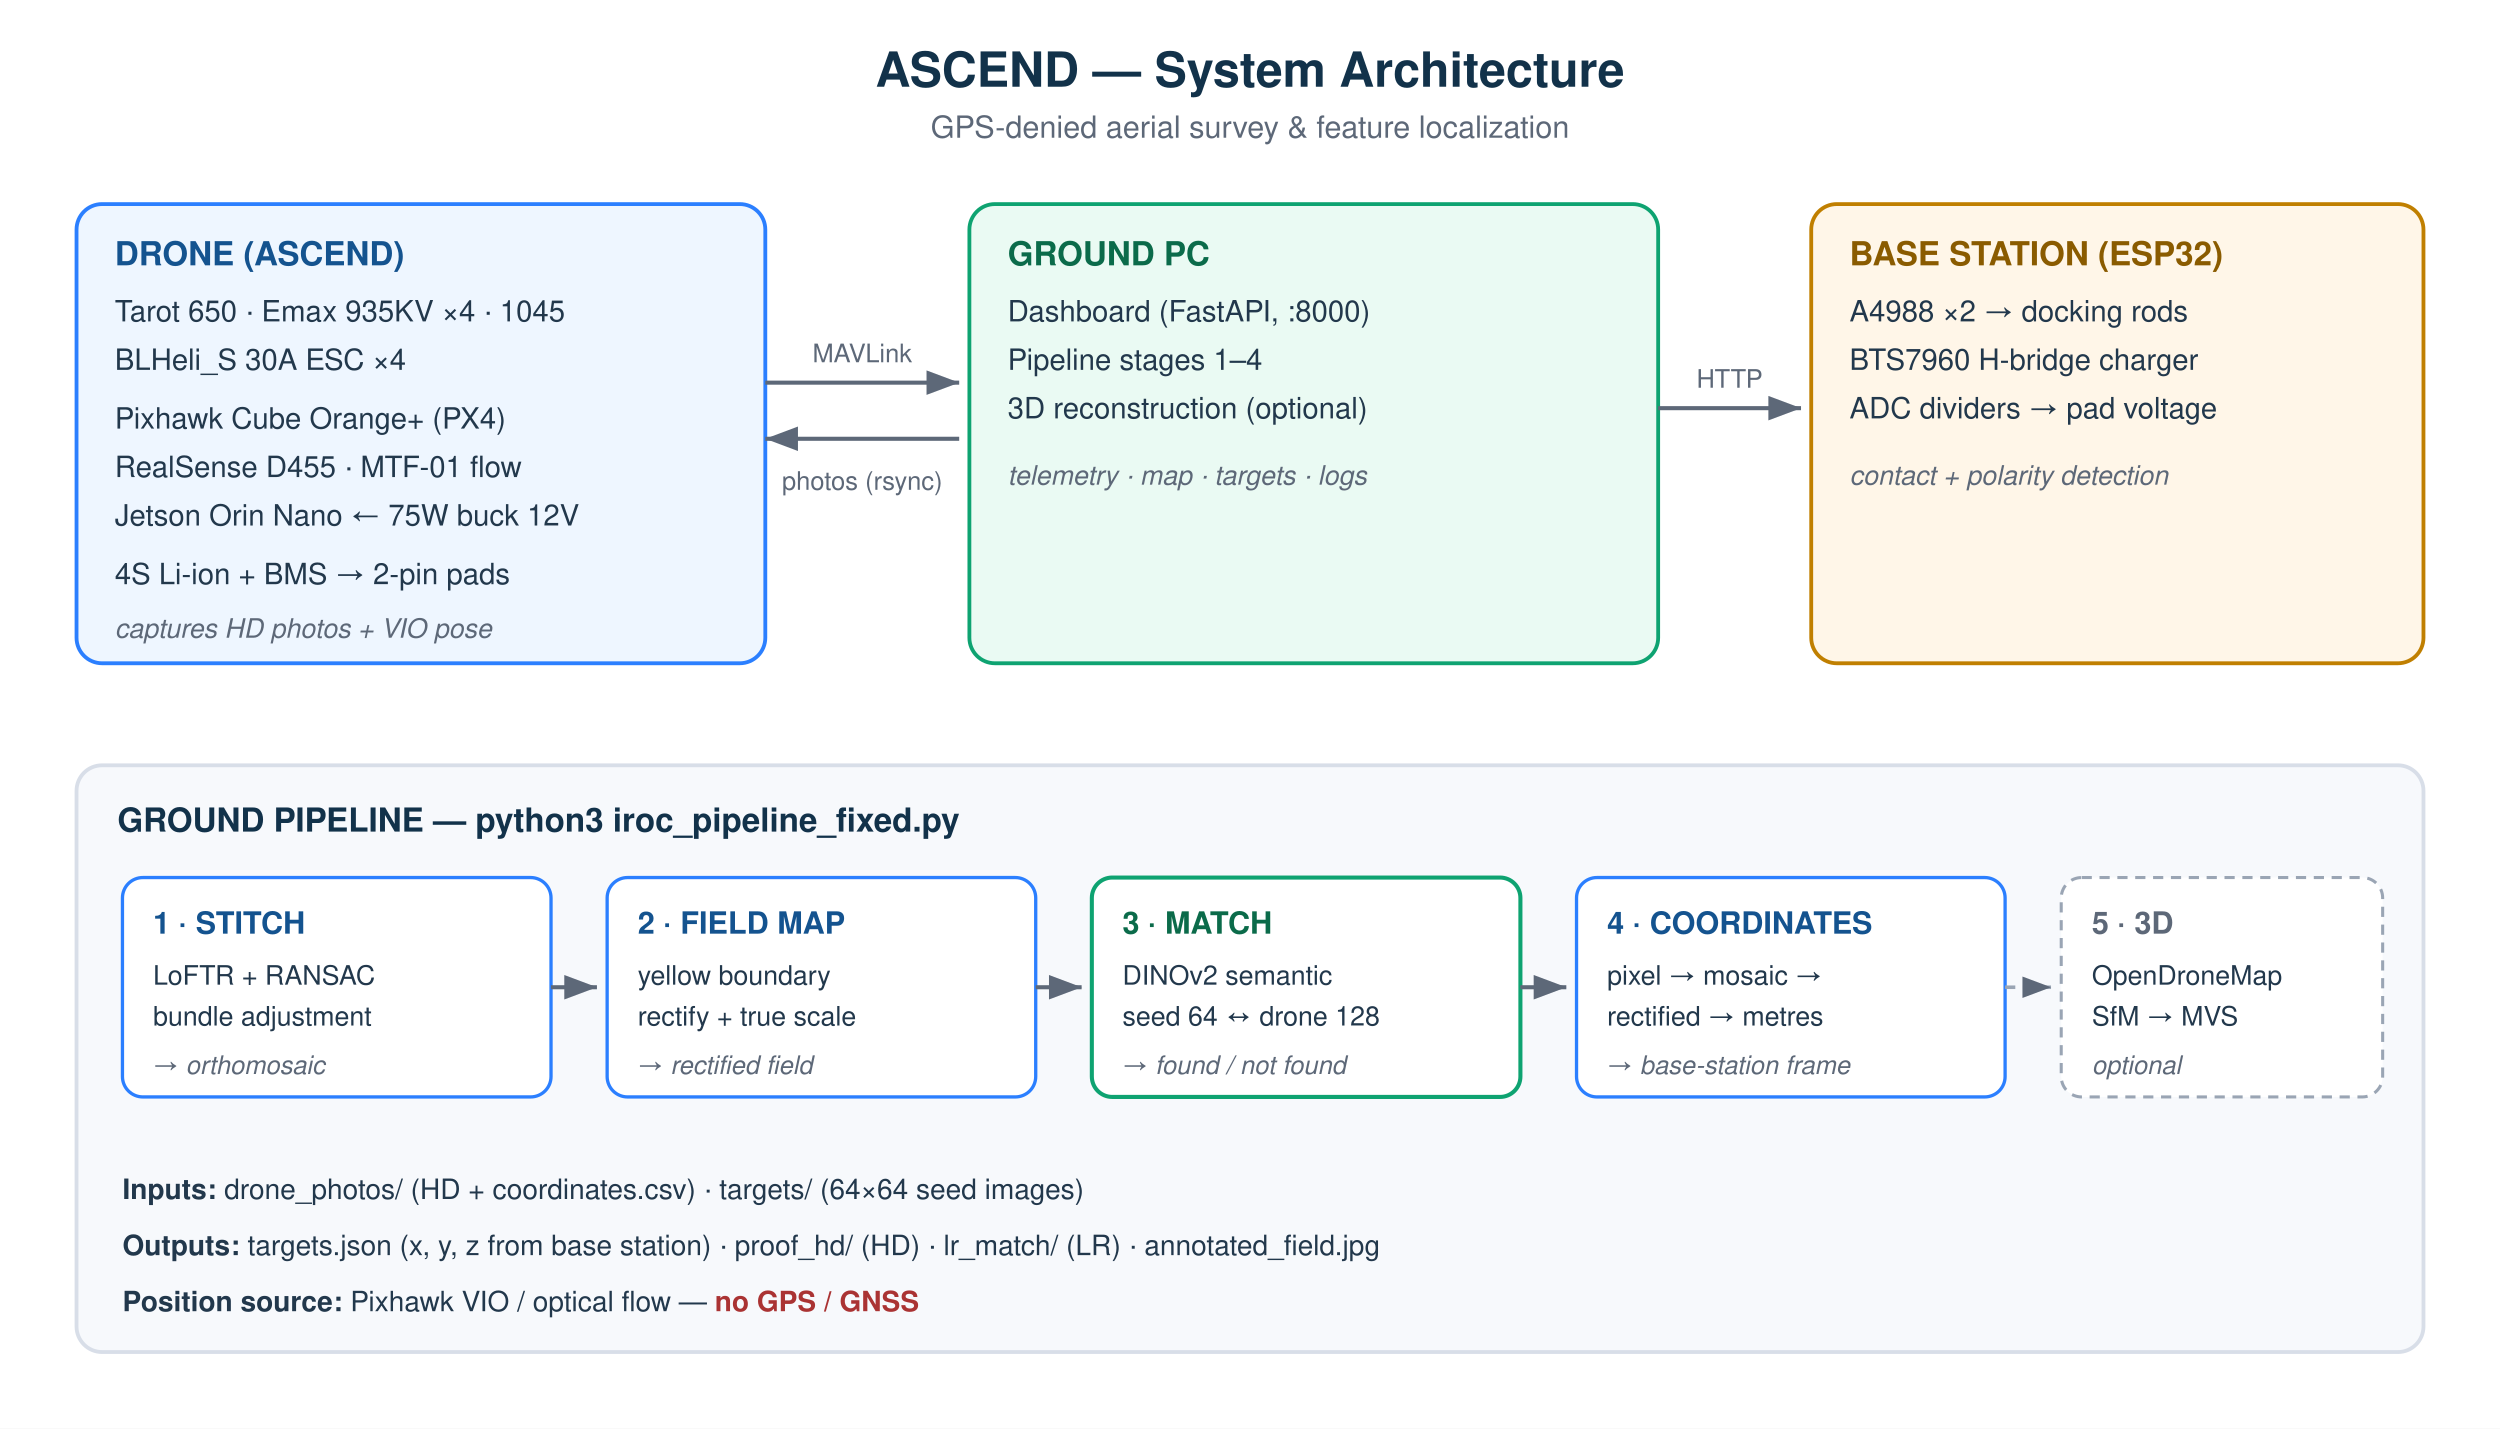
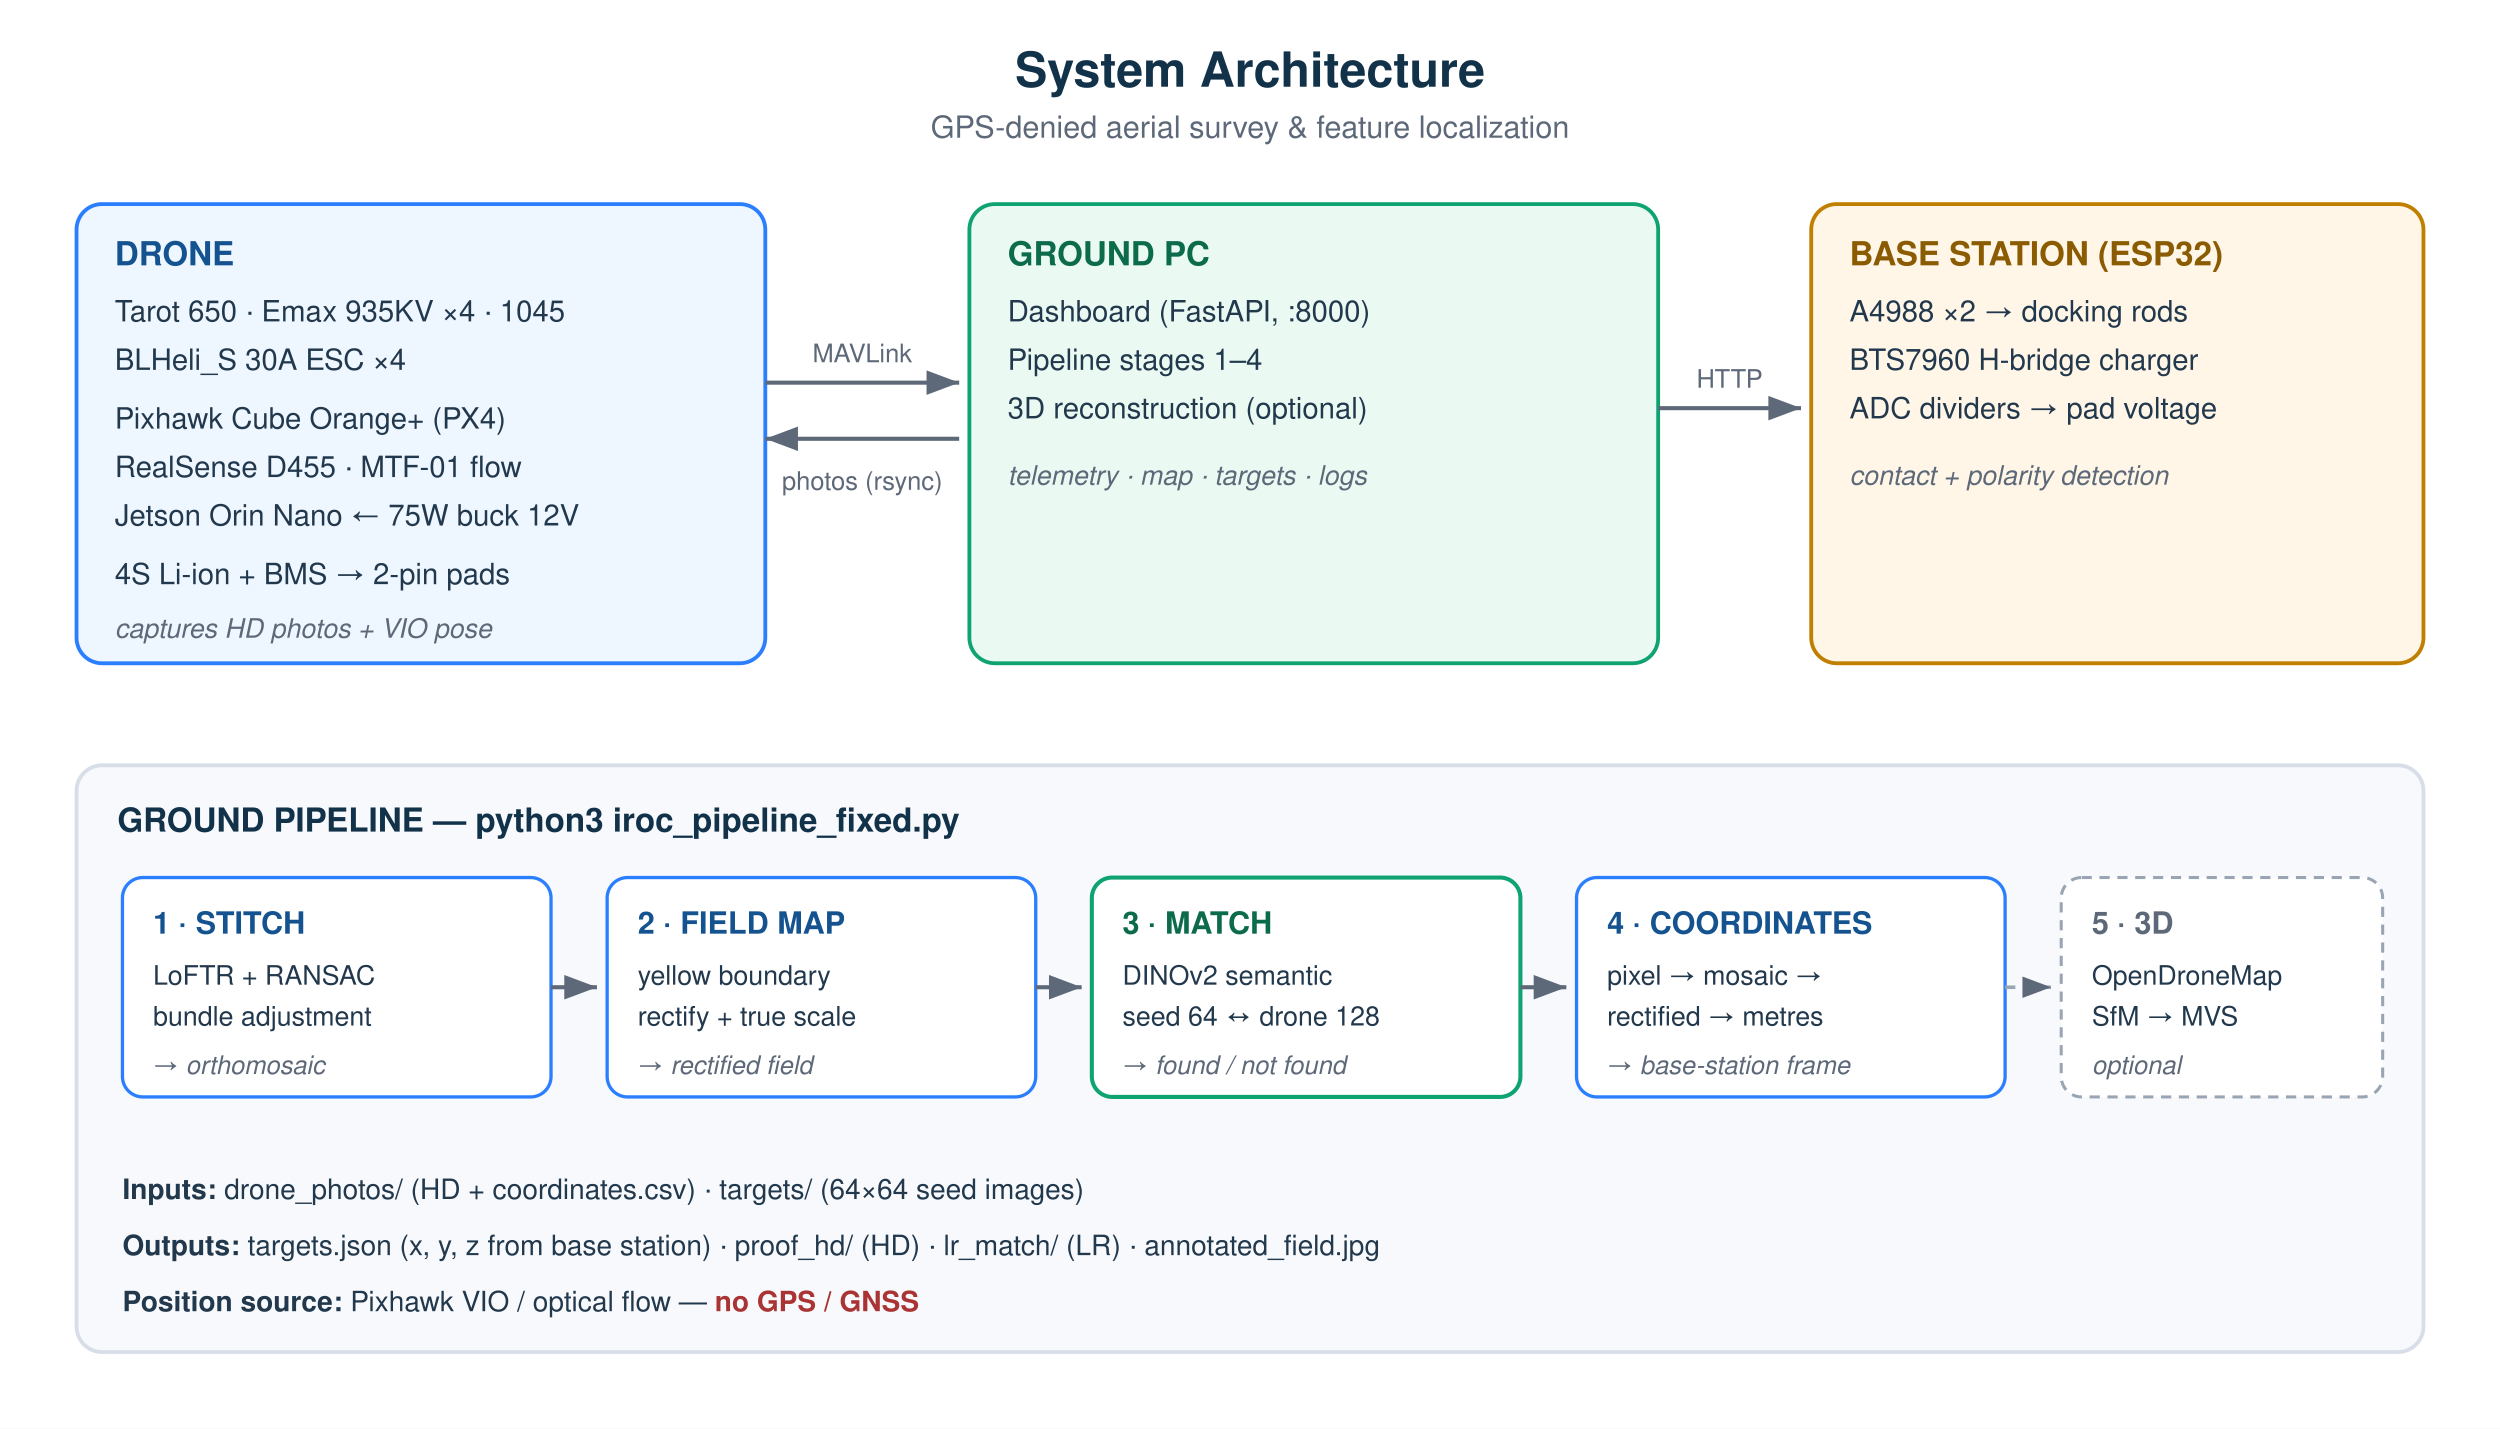
<svg xmlns="http://www.w3.org/2000/svg" viewBox="0 0 980 560" width="980" height="560" font-family="Segoe UI, Helvetica, Arial, sans-serif">
  <rect width="980" height="560" fill="#ffffff" />
-   <text x="490" y="34" text-anchor="middle" font-size="19" font-weight="700" fill="#12324a">ASCEND — System Architecture</text>
+   <text x="490" y="34" text-anchor="middle" font-size="19" font-weight="700" fill="#12324a">System Architecture</text>
  <text x="490" y="54" text-anchor="middle" font-size="12" fill="#5d6878">GPS-denied aerial survey &amp; feature localization</text>
  <rect x="30" y="80" width="270" height="180" rx="10" fill="#eef6ff" stroke="#2b7fff" stroke-width="1.5" />
-   <text x="45" y="104" font-size="13" font-weight="700" fill="#14538f">DRONE (ASCEND)</text>
+   <text x="45" y="104" font-size="13" font-weight="700" fill="#14538f">DRONE</text>
  <text x="45" y="126" font-size="11.5" fill="#22384c">Tarot 650 · Emax 935KV ×4 · 1045</text>
  <text x="45" y="145" font-size="11.5" fill="#22384c">BLHeli_S 30A ESC ×4</text>
  <text x="45" y="168" font-size="11.5" fill="#22384c">Pixhawk Cube Orange+ (PX4)</text>
  <text x="45" y="187" font-size="11.5" fill="#22384c">RealSense D455 · MTF-01 flow</text>
  <text x="45" y="206" font-size="11.5" fill="#22384c">Jetson Orin Nano ← 75W buck 12V</text>
  <text x="45" y="229" font-size="11.5" fill="#22384c">4S Li-ion + BMS → 2-pin pads</text>
  <text x="45" y="250" font-size="10.5" font-style="italic" fill="#5d6878">captures HD photos + VIO pose</text>
  <rect x="380" y="80" width="270" height="180" rx="10" fill="#eafaf3" stroke="#0ea371" stroke-width="1.5" />
  <text x="395" y="104" font-size="13" font-weight="700" fill="#0b6b4a">GROUND PC</text>
  <text x="395" y="126" font-size="11.5" fill="#22384c">Dashboard (FastAPI, :8000)</text>
  <text x="395" y="145" font-size="11.5" fill="#22384c">Pipeline stages 1–4</text>
  <text x="395" y="164" font-size="11.5" fill="#22384c">3D reconstruction (optional)</text>
  <text x="395" y="190" font-size="10.5" font-style="italic" fill="#5d6878">telemetry · map · targets · logs</text>
  <rect x="710" y="80" width="240" height="180" rx="10" fill="#fff6e8" stroke="#c07f00" stroke-width="1.5" />
  <text x="725" y="104" font-size="13" font-weight="700" fill="#8a5b00" />
  <text x="725" y="104" font-size="13" font-weight="700" fill="#8a5b00">BASE STATION (ESP32)</text>
  <text x="725" y="126" font-size="11.5" fill="#22384c">A4988 ×2 → docking rods</text>
  <text x="725" y="145" font-size="11.5" fill="#22384c">BTS7960 H-bridge charger</text>
  <text x="725" y="164" font-size="11.5" fill="#22384c">ADC dividers → pad voltage</text>
  <text x="725" y="190" font-size="10.5" font-style="italic" fill="#5d6878">contact + polarity detection</text>
  <line x1="300" y1="150" x2="376" y2="150" stroke="#5d6878" stroke-width="1.6" marker-end="url(#a)" />
  <line x1="376" y1="172" x2="300" y2="172" stroke="#5d6878" stroke-width="1.6" marker-end="url(#a)" />
  <text x="338" y="142" text-anchor="middle" font-size="10" fill="#5d6878">MAVLink</text>
  <text x="338" y="192" text-anchor="middle" font-size="10" fill="#5d6878">photos (rsync)</text>
  <line x1="650" y1="160" x2="706" y2="160" stroke="#5d6878" stroke-width="1.6" marker-end="url(#a)" />
  <text x="678" y="152" text-anchor="middle" font-size="10" fill="#5d6878">HTTP</text>
  <rect x="30" y="300" width="920" height="230" rx="10" fill="#f7f9fc" stroke="#d8dee8" stroke-width="1.5" />
  <text x="46" y="326" font-size="13" font-weight="700" fill="#12324a">GROUND PIPELINE — python3 iroc_pipeline_fixed.py</text>
  <rect x="48" y="344" width="168" height="86" rx="8" fill="#ffffff" stroke="#2b7fff" stroke-width="1.3" />
  <text x="60" y="366" font-size="12" font-weight="700" fill="#14538f">1 · STITCH</text>
  <text x="60" y="386" font-size="10.5" fill="#22384c">LoFTR + RANSAC</text>
  <text x="60" y="402" font-size="10.5" fill="#22384c">bundle adjustment</text>
  <text x="60" y="421" font-size="10" font-style="italic" fill="#5d6878">→ orthomosaic</text>
  <rect x="238" y="344" width="168" height="86" rx="8" fill="#ffffff" stroke="#2b7fff" stroke-width="1.3" />
  <text x="250" y="366" font-size="12" font-weight="700" fill="#14538f">2 · FIELD MAP</text>
  <text x="250" y="386" font-size="10.5" fill="#22384c">yellow boundary</text>
  <text x="250" y="402" font-size="10.5" fill="#22384c">rectify + true scale</text>
  <text x="250" y="421" font-size="10" font-style="italic" fill="#5d6878">→ rectified field</text>
  <rect x="428" y="344" width="168" height="86" rx="8" fill="#ffffff" stroke="#0ea371" stroke-width="1.6" />
  <text x="440" y="366" font-size="12" font-weight="700" fill="#0b6b4a">3 · MATCH</text>
  <text x="440" y="386" font-size="10.5" fill="#22384c">DINOv2 semantic</text>
  <text x="440" y="402" font-size="10.5" fill="#22384c">seed 64 ↔ drone 128</text>
  <text x="440" y="421" font-size="10" font-style="italic" fill="#5d6878">→ found / not found</text>
  <rect x="618" y="344" width="168" height="86" rx="8" fill="#ffffff" stroke="#2b7fff" stroke-width="1.3" />
  <text x="630" y="366" font-size="12" font-weight="700" fill="#14538f">4 · COORDINATES</text>
  <text x="630" y="386" font-size="10.5" fill="#22384c">pixel → mosaic →</text>
  <text x="630" y="402" font-size="10.5" fill="#22384c">rectified → metres</text>
  <text x="630" y="421" font-size="10" font-style="italic" fill="#5d6878">→ base-station frame</text>
  <rect x="808" y="344" width="126" height="86" rx="8" fill="#ffffff" stroke="#9aa5b4" stroke-width="1.2" stroke-dasharray="4 3" />
  <text x="820" y="366" font-size="12" font-weight="700" fill="#5d6878">5 · 3D</text>
  <text x="820" y="386" font-size="10.5" fill="#22384c">OpenDroneMap</text>
  <text x="820" y="402" font-size="10.5" fill="#22384c">SfM → MVS</text>
  <text x="820" y="421" font-size="10" font-style="italic" fill="#5d6878">optional</text>
  <line x1="216" y1="387" x2="234" y2="387" stroke="#5d6878" stroke-width="1.6" marker-end="url(#a)" />
  <line x1="406" y1="387" x2="424" y2="387" stroke="#5d6878" stroke-width="1.6" marker-end="url(#a)" />
  <line x1="596" y1="387" x2="614" y2="387" stroke="#5d6878" stroke-width="1.6" marker-end="url(#a)" />
  <line x1="786" y1="387" x2="804" y2="387" stroke="#9aa5b4" stroke-width="1.4" stroke-dasharray="4 3" marker-end="url(#a)" />
  <text x="48" y="470" font-size="11" fill="#22384c">
    <tspan font-weight="700">Inputs:</tspan>  drone_photos/ (HD + coordinates.csv)  ·  targets/ (64×64 seed images)</text>
  <text x="48" y="492" font-size="11" fill="#22384c">
    <tspan font-weight="700">Outputs:</tspan>  targets.json (x, y, z from base station)  ·  proof_hd/ (HD)  ·  lr_match/ (LR)  ·  annotated_field.jpg</text>
  <text x="48" y="514" font-size="11" fill="#22384c">
    <tspan font-weight="700">Position source:</tspan>  Pixhawk VIO / optical flow — <tspan font-weight="700" fill="#a33">no GPS / GNSS</tspan>
  </text>
  <defs>
    <marker id="a" markerWidth="9" markerHeight="9" refX="8" refY="3" orient="auto">
      <path d="M0,0 L0,6 L8,3 z" fill="#5d6878" />
    </marker>
  </defs>
</svg>
